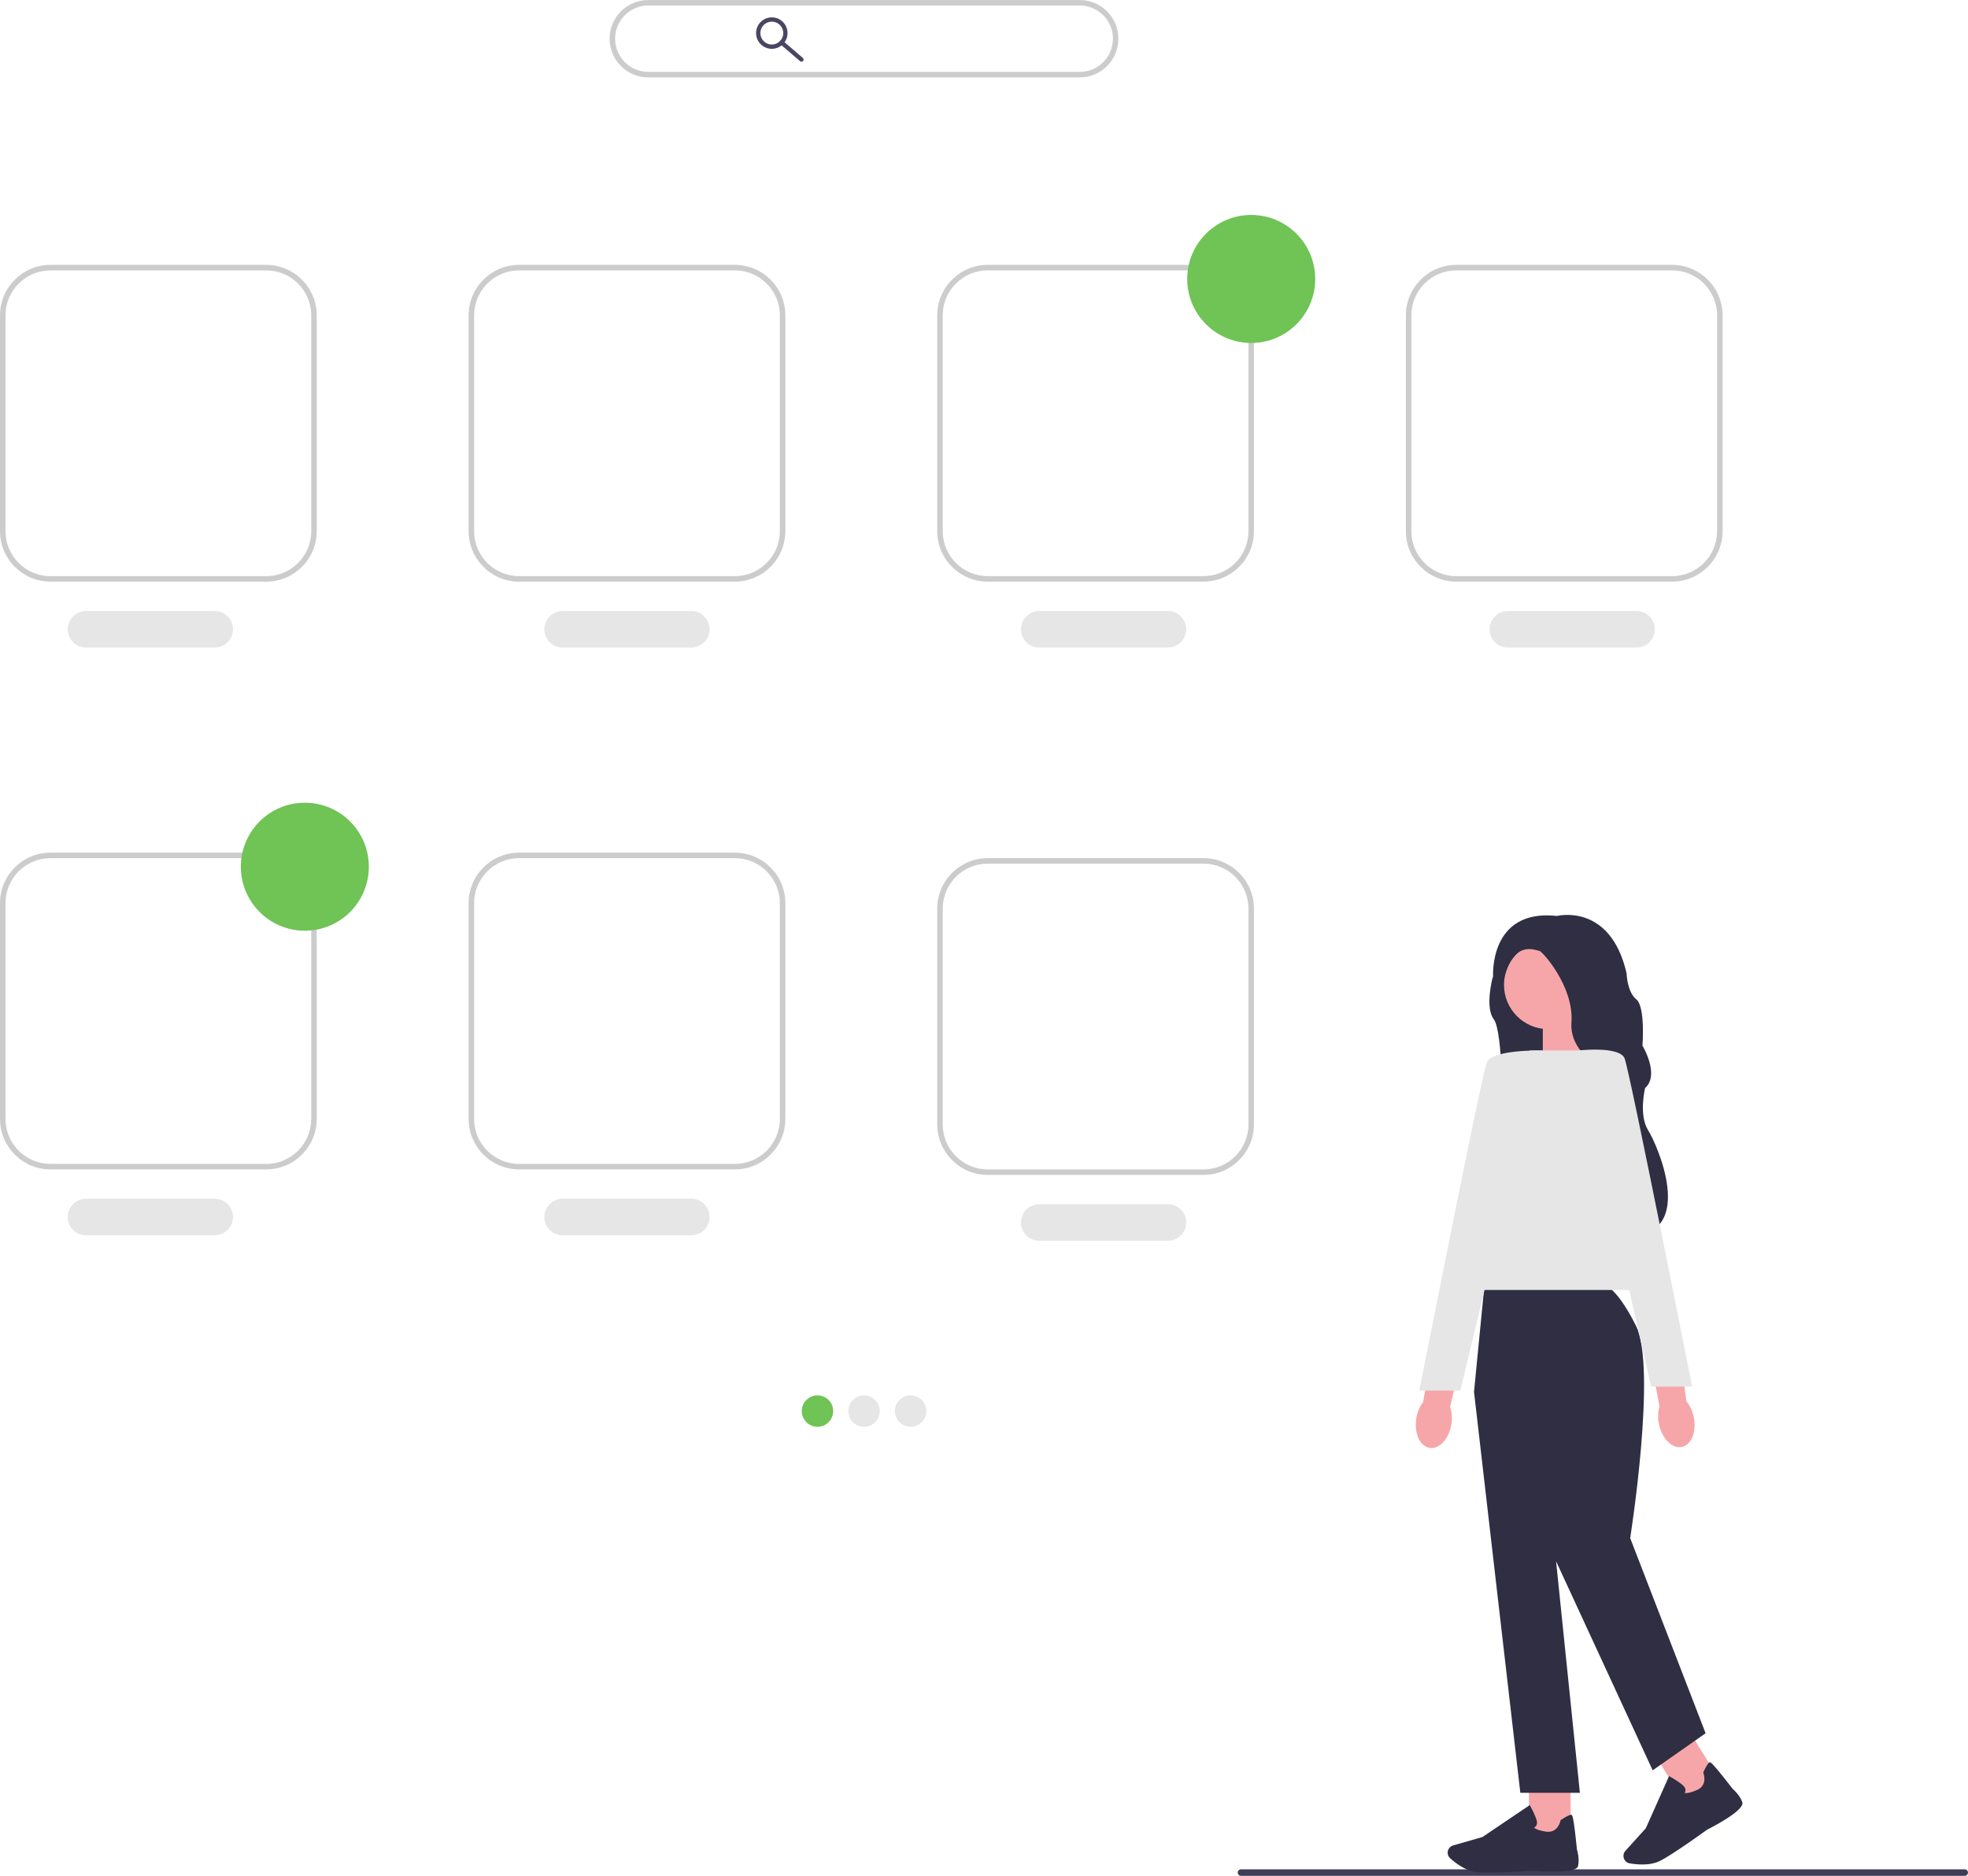
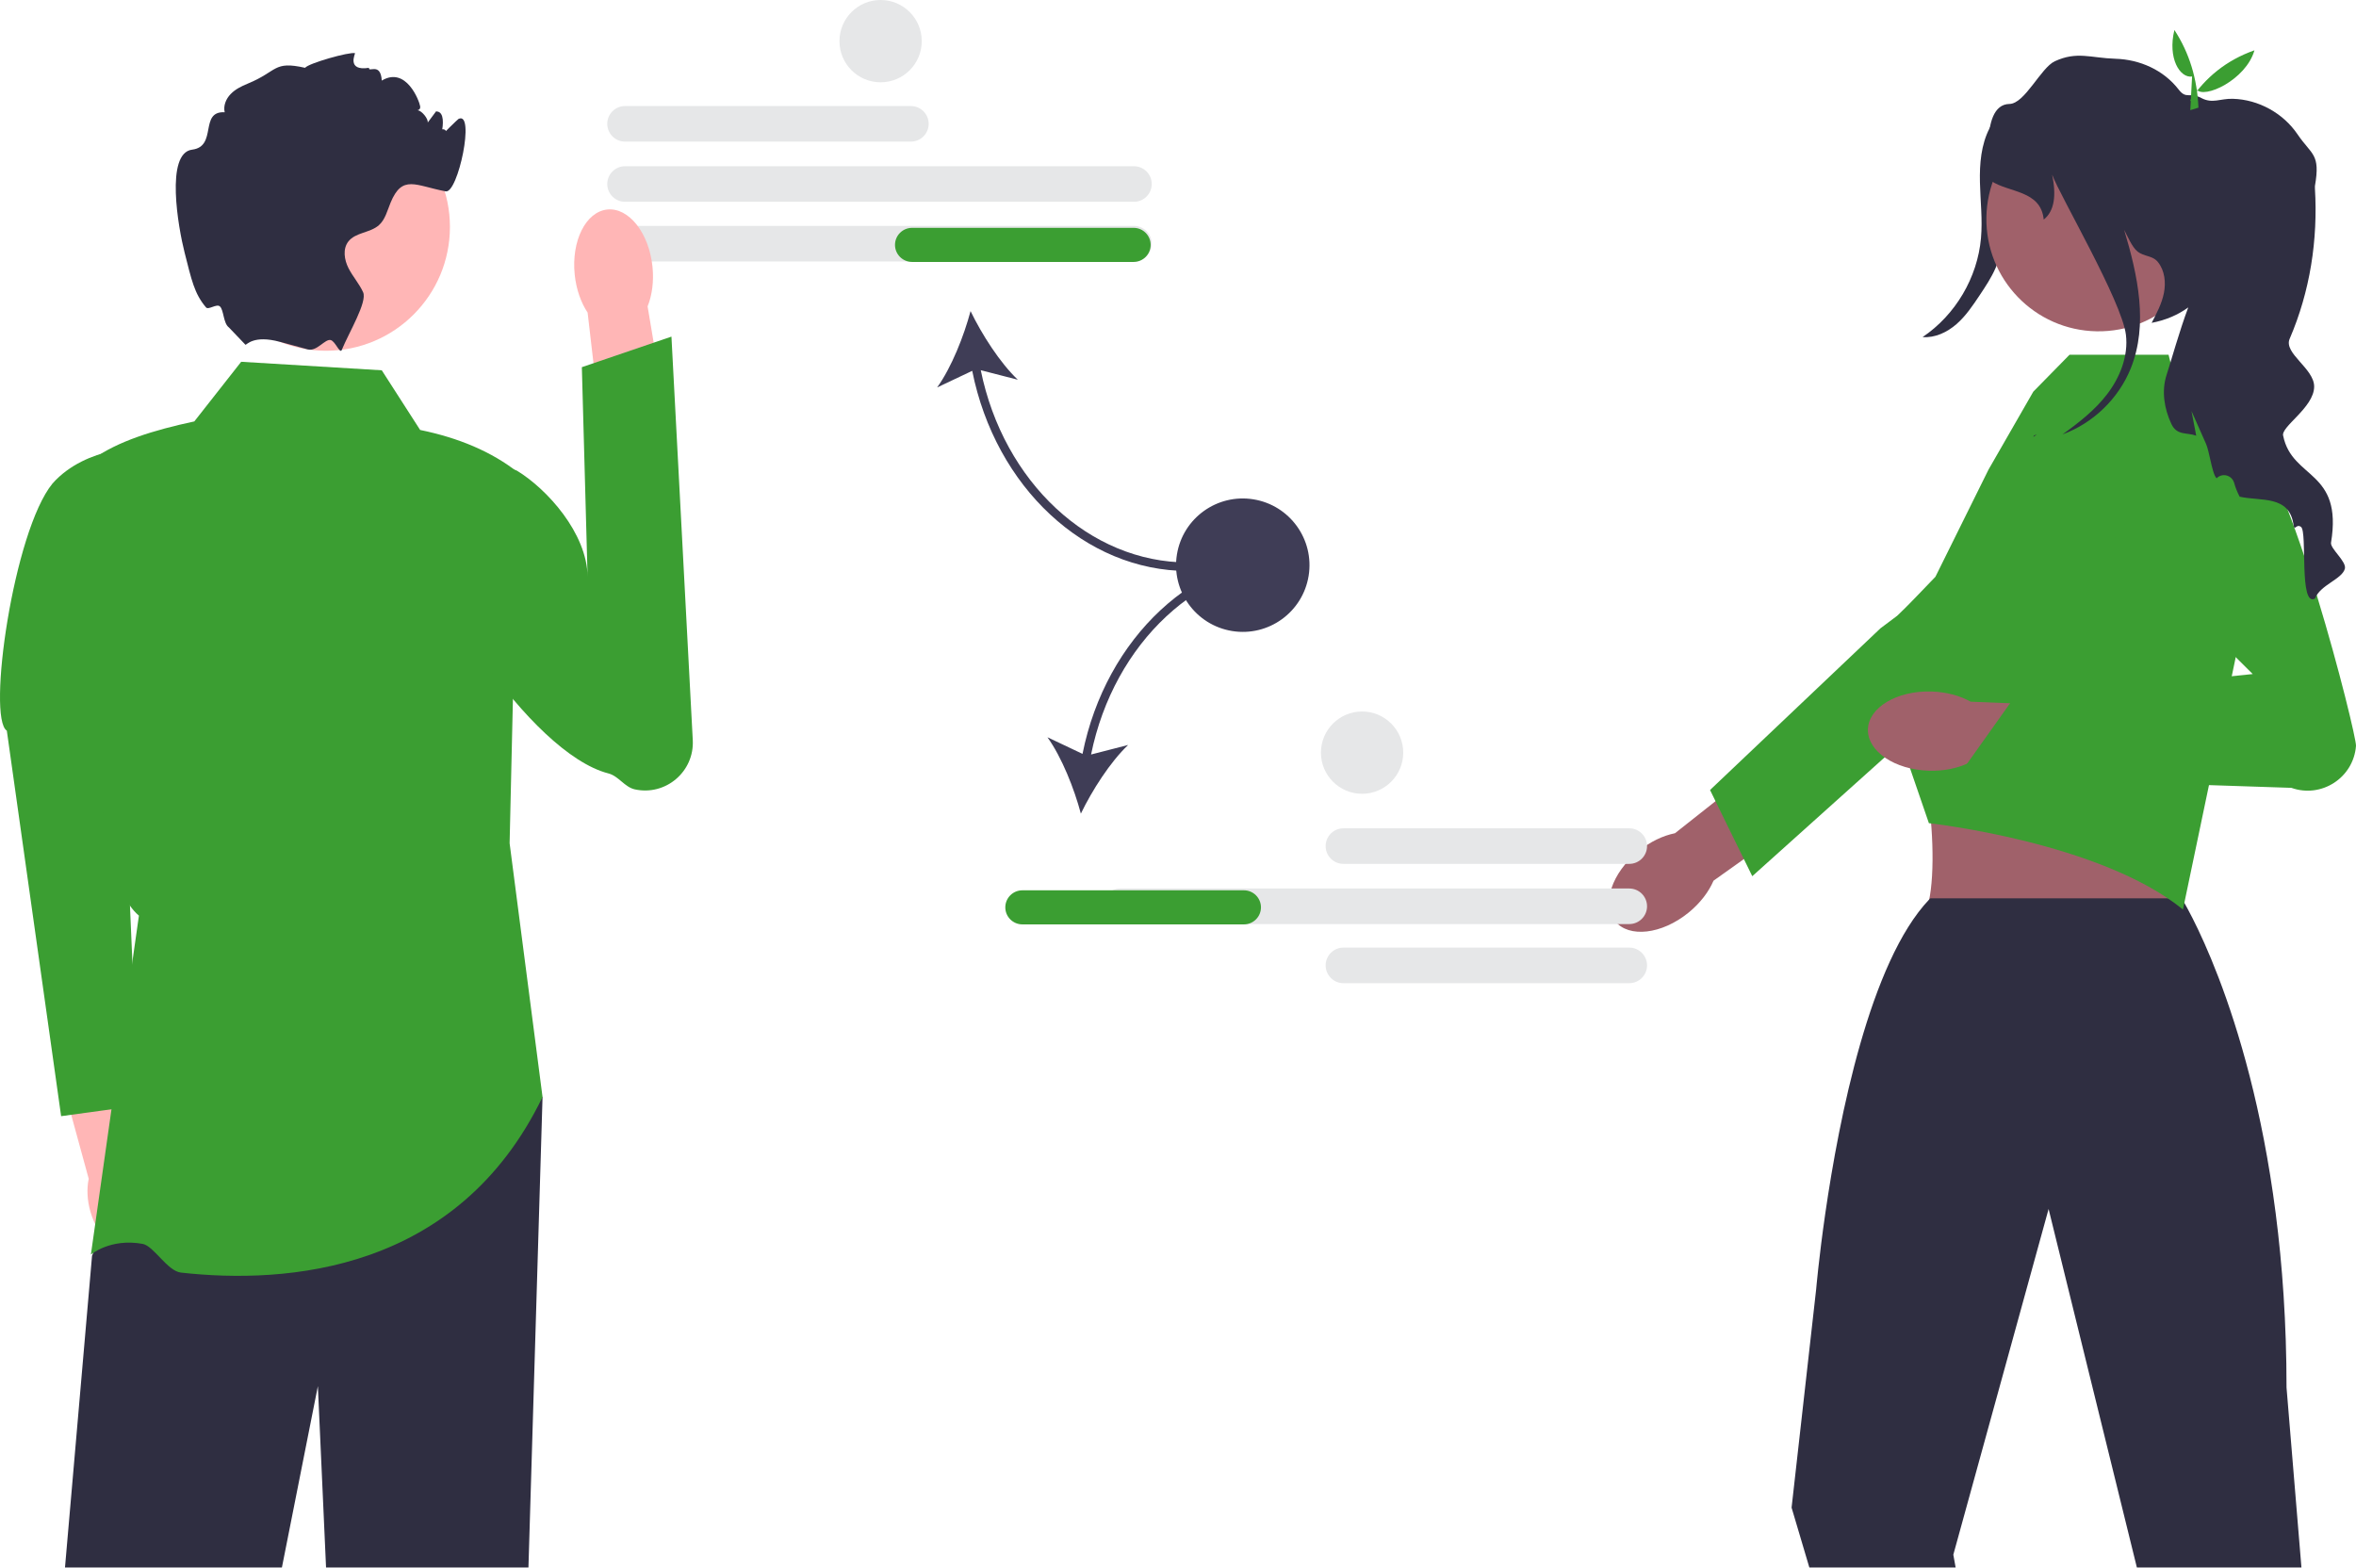
- <svg xmlns="http://www.w3.org/2000/svg" width="716.79" height="683.19" viewBox="0 0 716.79 683.19">
-   <path d="m450.81,682c0,.66.53,1.19,1.19,1.19h263.59c.66,0,1.19-.53,1.19-1.19s-.53-1.19-1.19-1.19h-263.59c-.66,0-1.19.53-1.19,1.19Z" fill="#3f3d58" />
+ <svg xmlns="http://www.w3.org/2000/svg" width="552.941" height="367.92" viewBox="0 0 552.941 367.92">
+   <path d="M213.78,33.239h-67.085c-2.301,0-4.174-1.872-4.174-4.174s1.873-4.174,4.174-4.174h67.085c2.301,0,4.174,1.872,4.174,4.174s-1.873,4.174-4.174,4.174Z" fill="#e6e7e8" />
+   <path d="M266.133,47.366h-119.438c-2.301,0-4.174-1.872-4.174-4.174s1.873-4.174,4.174-4.174h119.438c2.301,0,4.174,1.872,4.174,4.174s-1.873,4.174-4.174,4.174h0Z" fill="#e6e7e8" />
+   <path d="M266.133,61.366h-119.438c-2.301,0-4.174-1.872-4.174-4.174s1.873-4.174,4.174-4.174h119.438c2.301,0,4.174,1.872,4.174,4.174s-1.873,4.174-4.174,4.174h0Z" fill="#e6e7e8" />
+   <path d="M278.785,134.019v-2c-23.085,0-43.245-18.858-48.604-45.126l8.698,2.238c-4.207-3.986-8.457-10.659-11.094-16.112-1.557,5.854-4.466,13.212-7.841,17.922l8.23-3.899c5.472,27.328,26.498,46.976,50.611,46.976Z" fill="#3f3d56" />
+   <path d="M270.053,57.48c0,2.206-1.794,4-4,4h-52c-2.206,0-4-1.794-4-4s1.794-4,4-4h52c2.206,0,4,1.794,4,4Z" fill="#3b9e32" />
  <g>
-     <path d="m546.64,348.65l-3.05,7.63s-2.81,10.68.48,14.94,4.02,36.87.49,39.28c-3.54,2.41,44.82-22.33,44.82-22.33,0,0-18.88-43.78-19.2-43.94s-12.69-4.02-12.69-4.02l-10.84,8.43Z" fill="#2f2e43" />
-     <polygon points="578.12 386.36 561.92 391.69 561.92 368.37 576.62 368.37 578.12 386.36" fill="#f6a6a9" />
-     <path id="uuid-48393ca6-ae17-4485-8fd8-05ea309d195e-139" d="m528.6,518.76c-.88,5.34-4.44,9.17-7.96,8.56-3.52-.62-5.66-5.45-4.78-10.79.32-2.14,1.17-4.16,2.47-5.9l4.02-22.59,10.93,2.29-5.12,22.02c.67,2.08.83,4.28.44,6.41,0,0,0,0,0,0Z" fill="#f6a6a9" />
-     <rect x="556.86" y="647.44" width="15.18" height="21.53" fill="#f6a6a9" />
-     <path d="m542.08,682c-1.6,0-3.02-.04-4.09-.14-4.03-.37-7.88-3.34-9.81-5.08-.87-.78-1.15-2.03-.69-3.1h0c.32-.77.97-1.35,1.78-1.58l10.65-3.04,17.25-11.64.19.34c.07.13,1.77,3.18,2.33,5.24.22.78.16,1.44-.17,1.94-.23.35-.54.55-.8.67.31.33,1.29.99,4.3,1.47,4.4.7,5.32-3.86,5.36-4.05l.03-.15.13-.08c2.09-1.35,3.38-1.96,3.83-1.83.28.08.74.22,1.99,12.64.13.39,1,3.25.41,5.98-.65,2.97-13.63,1.95-16.23,1.71-.07,0-9.8.7-16.46.7Z" fill="#2f2e43" />
-     <rect x="606.91" y="632.91" width="15.18" height="21.53" transform="translate(-247.53 422.68) rotate(-31.95)" fill="#f6a6a9" />
-     <path d="m598.14,679.05c-1.78,0-3.42-.21-4.58-.42-1.15-.2-2.04-1.11-2.23-2.26h0c-.13-.83.11-1.66.67-2.28l7.43-8.22,8.48-19,.35.19c.13.07,3.18,1.76,4.75,3.21.6.55.9,1.14.88,1.74,0,.42-.17.76-.32.99.44.11,1.62.16,4.43-1.03,4.1-1.73,2.48-6.09,2.4-6.28l-.06-.14.07-.14c1.06-2.25,1.83-3.46,2.28-3.58.28-.08.75-.2,8.38,9.67.31.26,2.57,2.22,3.51,4.86,1.02,2.87-10.54,8.87-12.86,10.04-.07.06-12.17,8.85-17.13,11.35-1.97.99-4.3,1.3-6.43,1.3Z" fill="#2f2e43" />
-     <path d="m583.21,467.41h-42.48l-3.86,39.52,16.87,146.02h21.69l-8.67-84.34,35.18,76.14,19.28-13.49-27.47-71.08s9.81-61.93,2.1-77.35c-7.71-15.42-12.63-15.42-12.63-15.42Z" fill="#2f2e43" />
-     <polygon points="604.34 469.82 530.6 469.82 557.11 382.59 586.51 382.59 604.34 469.82" fill="#e6e6e6" />
-     <path d="m561.75,382.6s-18.31-.48-20.24,4.34c-1.93,4.82-24.58,119.52-24.58,119.52h14.94l29.88-123.86Z" fill="#e6e6e6" />
-     <circle cx="563.93" cy="358.68" r="16.14" fill="#f6a6a9" />
-     <path d="m567.06,333.6s19.44-4.98,25.38,20.88c0,0,.16,6.75,3.53,9.48,3.37,2.73,2.25,16.87,2.25,16.87,0,0,6.43,10.6.96,15.42,0,0-2.41,9.8,1.12,15.42,3.53,5.62,16.87,36.55-5.3,38.43,0,0-11.24-6.79-5.94-27.03,5.3-20.24-.64-31.42-.64-31.42,0,0-17.03-6.17-16.06-19.35.96-13.17-10.92-26.18-11.73-26.02s-9.16-4.66-12.85,10.12l-3.96-.67s-1.66-24.87,23.24-22.14Z" fill="#2f2e43" />
    <g>
-       <path id="uuid-5634515f-d760-4925-b0a8-442b9e09929d-140" d="m616.92,516.16c1.08,5.31-.89,10.15-4.4,10.83-3.51.67-7.22-3.08-8.3-8.39-.46-2.11-.39-4.31.21-6.39l-4.27-22.54,11.03-1.74,3.03,22.41c1.37,1.71,2.29,3.71,2.69,5.84,0,0,0,0,0,0Z" fill="#f6a6a9" />
-       <path d="m573.66,382.7s16.13-2.04,18.06,2.78c1.93,4.82,24.58,119.52,24.58,119.52h-14.94s-27.69-122.29-27.69-122.29Z" fill="#e6e6e6" />
+       <path d="M35.904,280.297c-.792-2.756-2.147-5.108-3.761-6.785l-5.864-26.73-12.781,3.131,7.324,26.778c-.482,2.266-.385,4.97,.406,7.727,1.808,6.297,6.56,10.479,10.612,9.341,4.053-1.138,5.872-7.165,4.063-13.462h-0Z" fill="#ffb6b6" />
+       <path d="M34.136,104.956s-13.805-.476-21.805,8.524C3.165,124.676-3.1,168.547,1.603,171.501l12.743,90.485,18.171-2.497-4.663-108.569,6.282-45.964v0Z" fill="#3b9e32" />
+     </g>
+     <polygon points="127.331 257.48 124.023 367.917 76.523 367.917 74.603 325.347 66.163 367.917 15.253 367.917 21.603 294.737 28.163 279.347 32.603 268.917 127.331 257.48" fill="#2f2e41" />
+     <path d="M89.603,86.917l-33-2-11,14c-9.5,2.034-18.081,4.66-24,9,1.416,41.926-1.695,96.442,11,107l-11.273,79.563s4.546-3.895,12.14-2.52c2.623,.475,5.79,6.385,9.014,6.743,24.77,2.752,64.937-.078,84.846-41.223l-7.727-59.563,2-87c-6.252-4.942-14.026-8.154-23-10l-9-14v-0Z" fill="#3b9e32" />
+     <g>
+       <path d="M153.134,62.578c.358,3.467-.097,6.727-1.144,9.341l5.497,32.812-15.69,2.159-3.887-33.517c-1.559-2.345-2.671-5.444-3.029-8.911-.818-7.92,2.605-14.763,7.645-15.283s9.789,5.478,10.607,13.398v0h-0Z" fill="#ffb6b6" />
+       <path d="M100.971,113.424c-1.643,2.424-1.185,5.148-1.577,8.422-1.665,13.896,24.964,54.96,43.39,59.688,2.418,.62,3.795,3.229,6.236,3.753h0c7.23,1.554,13.961-4.184,13.57-11.569l-5.005-94.708-21.027,7.172,1.346,49.171c-.134-10.187-9.488-20.559-16.573-24.873,0,0-14.351-5.922-20.36,2.944Z" fill="#3b9e32" />
+     </g>
+     <g>
+       <circle cx="76.528" cy="53.262" r="29.068" fill="#ffb6b6" />
+       <path d="M103.603,31.917c-.25,.06,3.826-3.913,4-4,4-2-.11,17.55-3,17-7.11-1.35-10.18-4.03-12.94,2.66-.77,1.86-1.25,3.96-2.75,5.29-2.06,1.81-5.48,1.66-7.16,3.82-1.35,1.74-.96,4.3,.04,6.26,1,1.97,2.52,3.64,3.43,5.65,1.02,2.26-3.33,9.45-4.99,13.49v.01l-.01,.024c-.441,1.06-1.489-1.993-2.596-2.298-1.324-.365-3.275,2.762-5.384,2.194-.01,0-.02-.01-.03-.01-2.01-.56-4.25-1.16-6.47-1.76h-.01c-6.25-1.7-7.83,.74-8.13,.67l-3.88-4.06c-1.332-.97-1.181-4.099-2.12-4.94-.768-.687-2.682,.901-3.246,.24-2.766-3.24-3.403-6.481-5.034-12.88-1.49-5.85-4.58-23.36,1.77-24.15,5.99-.75,1.61-9.09,7.64-8.78-.36-1.52,.31-3.15,1.4-4.27,1.08-1.13,2.52-1.83,3.97-2.43,7.15-2.92,5.96-5.43,13.5-3.73,.75-1.05,10.367-3.787,11.727-3.437,.1,.02-2.097,4.287,3.273,3.437-.2,1.23,2.727-1.437,3,3,5.727-3.437,8.81,4.79,9,6,.25,1.51-2.03,.74-.51,.97,.9,.14,2.44,1.97,2.29,2.88,.65-.88,1.3-1.75,1.96-2.63,.12,.01,.23,.03,.35,.05,3.04,.58-.445,10.518-.32,7.42,.23-5.69,4.26-2.36,1.23-1.69h0Z" fill="#2f2e41" />
    </g>
  </g>
-   <path d="m96.98,211.83H18.38c-10.13,0-18.38-8.24-18.38-18.38v-78.6c0-10.13,8.24-18.38,18.38-18.38h78.6c10.13,0,18.38,8.24,18.38,18.38v78.6c0,10.13-8.24,18.38-18.38,18.38ZM18.38,98.48c-9.03,0-16.38,7.35-16.38,16.38v78.6c0,9.03,7.35,16.38,16.38,16.38h78.6c9.03,0,16.38-7.35,16.38-16.38v-78.6c0-9.03-7.35-16.38-16.38-16.38H18.38Z" fill="#ccc" />
-   <path d="m267.66,211.83h-78.6c-10.13,0-18.38-8.24-18.38-18.38v-78.6c0-10.13,8.24-18.38,18.38-18.38h78.6c10.13,0,18.38,8.24,18.38,18.38v78.6c0,10.13-8.24,18.38-18.38,18.38Zm-78.6-113.36c-9.03,0-16.38,7.35-16.38,16.38v78.6c0,9.03,7.35,16.38,16.38,16.38h78.6c9.03,0,16.38-7.35,16.38-16.38v-78.6c0-9.03-7.35-16.38-16.38-16.38h-78.6Z" fill="#ccc" />
-   <path d="m267.66,425.9h-78.6c-10.13,0-18.38-8.24-18.38-18.38v-78.6c0-10.13,8.24-18.38,18.38-18.38h78.6c10.13,0,18.38,8.24,18.38,18.38v78.6c0,10.13-8.24,18.38-18.38,18.38Zm-78.6-113.36c-9.03,0-16.38,7.35-16.38,16.38v78.6c0,9.03,7.35,16.38,16.38,16.38h78.6c9.03,0,16.38-7.35,16.38-16.38v-78.6c0-9.03-7.35-16.38-16.38-16.38h-78.6Z" fill="#ccc" />
-   <path d="m96.98,425.9H18.38c-10.13,0-18.38-8.24-18.38-18.38v-78.6c0-10.13,8.24-18.38,18.38-18.38h78.6c10.13,0,18.38,8.24,18.38,18.38v78.6c0,10.13-8.24,18.38-18.38,18.38Zm-78.6-113.36c-9.03,0-16.38,7.35-16.38,16.38v78.6c0,9.03,7.35,16.38,16.38,16.38h78.6c9.03,0,16.38-7.35,16.38-16.38v-78.6c0-9.03-7.35-16.38-16.38-16.38H18.38Z" fill="#ccc" />
-   <circle cx="111.03" cy="315.66" r="23.31" fill="#70c355" />
-   <path d="m438.34,211.83h-78.6c-10.13,0-18.38-8.24-18.38-18.38v-78.6c0-10.13,8.24-18.38,18.38-18.38h78.6c10.13,0,18.38,8.24,18.38,18.38v78.6c0,10.13-8.24,18.38-18.38,18.38Zm-78.6-113.36c-9.03,0-16.38,7.35-16.38,16.38v78.6c0,9.03,7.35,16.38,16.38,16.38h78.6c9.03,0,16.38-7.35,16.38-16.38v-78.6c0-9.03-7.35-16.38-16.38-16.38h-78.6Z" fill="#ccc" />
-   <circle cx="455.72" cy="101.6" r="23.31" fill="#70c355" />
-   <path d="m78.21,235.83H31.32c-3.67,0-6.65-2.98-6.65-6.65s2.98-6.65,6.65-6.65h46.89c3.67,0,6.65,2.98,6.65,6.65s-2.98,6.65-6.65,6.65Z" fill="#e6e6e6" />
-   <path d="m251.8,235.83h-46.89c-3.67,0-6.65-2.98-6.65-6.65s2.98-6.65,6.65-6.65h46.89c3.67,0,6.65,2.98,6.65,6.65s-2.98,6.65-6.65,6.65Z" fill="#e6e6e6" />
-   <path d="m425.4,235.83h-46.89c-3.67,0-6.65-2.98-6.65-6.65s2.98-6.65,6.65-6.65h46.89c3.67,0,6.65,2.98,6.65,6.65s-2.98,6.65-6.65,6.65Z" fill="#e6e6e6" />
-   <path d="m438.34,427.9h-78.6c-10.13,0-18.38-8.24-18.38-18.38v-78.6c0-10.13,8.24-18.38,18.38-18.38h78.6c10.13,0,18.38,8.24,18.38,18.38v78.6c0,10.13-8.24,18.38-18.38,18.38Zm-78.6-113.36c-9.03,0-16.38,7.35-16.38,16.38v78.6c0,9.03,7.35,16.38,16.38,16.38h78.6c9.03,0,16.38-7.35,16.38-16.38v-78.6c0-9.03-7.35-16.38-16.38-16.38h-78.6Z" fill="#ccc" />
-   <path d="m425.4,451.89h-46.89c-3.67,0-6.65-2.98-6.65-6.65s2.98-6.65,6.65-6.65h46.89c3.67,0,6.65,2.98,6.65,6.65s-2.98,6.65-6.65,6.65Z" fill="#e6e6e6" />
-   <path d="m609.03,211.83h-78.6c-10.13,0-18.38-8.24-18.38-18.38v-78.6c0-10.13,8.24-18.38,18.38-18.38h78.6c10.13,0,18.38,8.24,18.38,18.38v78.6c0,10.13-8.24,18.38-18.38,18.38Zm-78.6-113.36c-9.03,0-16.38,7.35-16.38,16.38v78.6c0,9.03,7.35,16.38,16.38,16.38h78.6c9.03,0,16.38-7.35,16.38-16.38v-78.6c0-9.03-7.35-16.38-16.38-16.38h-78.6Z" fill="#ccc" />
-   <path d="m596.08,235.83h-46.89c-3.67,0-6.65-2.98-6.65-6.65s2.98-6.65,6.65-6.65h46.89c3.67,0,6.65,2.98,6.65,6.65s-2.98,6.65-6.65,6.65Z" fill="#e6e6e6" />
-   <path d="m78.21,449.89H31.32c-3.67,0-6.65-2.98-6.65-6.65s2.98-6.65,6.65-6.65h46.89c3.67,0,6.65,2.98,6.65,6.65s-2.98,6.65-6.65,6.65Z" fill="#e6e6e6" />
-   <path d="m251.8,449.89h-46.89c-3.67,0-6.65-2.98-6.65-6.65s2.98-6.65,6.65-6.65h46.89c3.67,0,6.65,2.98,6.65,6.65s-2.98,6.65-6.65,6.65Z" fill="#e6e6e6" />
+   <path d="M474.37,25.958c-1.074,8.827-2.248,17.643-3.52,26.443-.517,3.575-1.063,7.194-2.502,10.508-.982,2.261-2.357,4.327-3.724,6.378-1.616,2.424-3.258,4.879-5.453,6.795s-5.045,3.262-7.949,3.036c7.706-5.188,12.886-13.962,13.704-23.215,.385-4.35-.143-8.722-.244-13.088-.101-4.366,.264-8.883,2.278-12.758s5.993-6.976,10.358-6.866l-2.948,2.766h0Z" fill="#2f2e41" />
  <g>
-     <circle cx="297.74" cy="513.92" r="5.72" fill="#70c355" />
-     <circle cx="314.7" cy="513.92" r="5.72" fill="#e6e6e6" />
-     <circle cx="331.66" cy="513.92" r="5.72" fill="#e6e6e6" />
+     <path d="M396.268,214.231h0c-6.271,5.086-13.977,5.974-17.214,1.983s-.777-11.348,5.494-16.434c2.745-2.226,5.765-3.648,8.565-4.208l26.84-21.217,9.688,12.807-27.488,19.556c-1.126,2.624-3.141,5.285-5.886,7.512h-0l0,0Z" fill="#a0616a" />
+     <path d="M401.338,185.428l39.993-37.948,4-3s22.958-22.366,28.902-22.879c2.518-.216,5.036,.411,7.157,1.789,3.427,2.222,5.202,5.88,5.202,9.566,0,3.081-1.241,6.176-3.78,8.455l-36.614,32.869-15.576,13.982-19.371,17.394-1.97-4.011-6.659-13.592-1.284-2.626v0l0-0Z" fill="#3b9e32" />
  </g>
-   <path d="m393.26,28.19h-157.14c-7.77,0-14.09-6.32-14.09-14.09s6.32-14.09,14.09-14.09h157.14c7.77,0,14.09,6.32,14.09,14.09s-6.32,14.09-14.09,14.09ZM236.13,2c-6.67,0-12.09,5.43-12.09,12.09s5.43,12.09,12.09,12.09h157.14c6.67,0,12.09-5.43,12.09-12.09s-5.43-12.09-12.09-12.09h-157.14Z" fill="#ccc" />
+   <path d="M486.853,159.746l-40.043,12.265c6.704,1.889,9.511,42.74,3.272,44.008,0,0,66.365,4.72,62.743,0-4.414-5.754,1.506-43.992,4.329-44.008l-30.301-12.265Z" fill="#a0616a" />
+   <path d="M540.136,367.92l-3.5-42.24c0-15.11-.98-28.76-2.55-40.93-6.29-48.85-22.06-73.89-22.06-73.89h-59c-.08,.09-.16,.16-.24,.25l-.01,.01c-13.92,14.63-21.16,51.42-24.38,73.63-1.53,10.57-2.15,17.84-2.15,17.84l-5.77,51.28,4.17,14.05h34.33l-.54-3.01,22.09-80.16,.27-.98,.24,.98,20.48,83.17h38.62v-0Z" fill="#2f2e41" />
+   <path d="M454.235,135.379l12.467-25.167,10.505-18.284,8.495-8.657h23.249l2.164,8.657,12.986,7.214,4.593,36.073-16.365,78.265c-19.479-15.872-59.628-20.268-59.628-20.268l-6.505-18.931-4.3-22.805-.519-2.727,12.857-13.37h0v0Z" fill="#3b9e32" />
  <g>
-     <path d="m281.11,17.78c-3.16,0-5.73-2.57-5.73-5.73s2.57-5.73,5.73-5.73,5.73,2.57,5.73,5.73-2.57,5.73-5.73,5.73Zm0-9.9c-2.3,0-4.17,1.87-4.17,4.17s1.87,4.17,4.17,4.17,4.17-1.87,4.17-4.17-1.87-4.17-4.17-4.17Z" fill="#484662" />
-     <path d="m291.91,22.47c-.18,0-.36-.06-.51-.19l-7.24-6.21c-.33-.28-.36-.77-.08-1.1.28-.33.77-.36,1.1-.08l7.24,6.21c.33.28.36.77.08,1.1-.15.18-.37.27-.59.27Z" fill="#484662" />
+     <path d="M452.74,180.905h0c-8.07-.229-14.495-4.578-14.349-9.714,.146-5.136,6.806-9.113,14.877-8.884,3.533,.1,6.75,.99,9.239,2.39l34.185,1.399-.998,16.028-33.593-3.081c-2.564,1.256-5.827,1.962-9.359,1.862h-0l-0,0Z" fill="#a0616a" />
+     <path d="M496.457,126.198l32.246,32.014-56.168,5.752-13.053,18.36,78.288,2.596c7.064,2.515,14.587-2.366,15.169-9.842v-0c.196-2.524-15.887-66.572-25.624-72.518-11.412-6.969-30.858,23.638-30.858,23.638l6.369-10.603-6.369,10.603Z" fill="#3b9e32" />
  </g>
+   <circle cx="492.526" cy="51.433" r="26.333" transform="translate(433.1594 543.0663) rotate(-89.07621)" fill="#a0616a" />
+   <path d="M550.331,133.48c-.66,2.5-5.8,3.79-7,7-3.82,2.18-1.75-15.63-3.29-16.8-1.19-.89-1.51,1.26-1.78-.59-1.02-6.94-7.69-5.39-12.63-6.51-.56-1.09-.99-2.15-1.27-3.18-.5-1.86-2.78-2.51-4.13-1.14-.61-.54-1.05-2.45-1.48-4.36-.31-1.39-.62-2.78-.98-3.66l-3.44-7.76,1.11,5.78c-2.25-.81-4.52,.03-5.83-2.75-1.68-3.57-2.35-7.75-1.13-11.5,1.11-3.4,2.98-10.21,5.09-15.85-2.39,1.73-5.26,2.99-8.59,3.62,1.18-2.24,2.38-4.52,2.88-7.01,.49-2.49,.19-5.26-1.39-7.24-1.3-1.63-3.22-1.22-4.84-2.53-1.26-1.02-2.35-3.63-3.11-5.06,3.24,10.77,5.69,22.21,1.57,32.49-2.85,7.12-8.85,12.91-16.05,15.54,3.83-2.74,7.57-5.66,10.44-9.38,3.07-3.99,5.07-9.03,4.46-14.03-.96-7.85-15.52-32.68-17.31-37.56,.98,4.77,.6,8.49-1.98,10.54-.67-6.92-8.21-6.29-12.32-9.06,0,0-3.18-17.97,4.28-18.08,3.6-.05,7.37-8.51,10.64-10.02,5.22-2.41,8.42-.77,14.21-.59,5.78,.17,11.33,2.66,14.86,7.23,1.85,2.39,2.53,.49,5.31,1.98,2.64,1.41,4.42,.1,7.41,.19,5.99,.16,11.8,3.36,15.16,8.31,3.36,4.96,5.43,4.5,4.1,12.17-.02,.09-.02,.27,0,.54,.73,12.08-1.14,24.19-5.93,35.31-1.48,3.42,5.759,6.95,5.749,11.22-.01,4.96-7.999,9.48-7.259,11.6,2.12,10.21,14.03,7.94,11.22,25.03-.23,1.39,3.69,4.44,3.25,6.11Z" fill="#2f2e41" />
+   <path d="M477.378,102.211c.22-.07,.44-.15,.66-.24-.28,.2-.55,.39-.83,.59l.17-.35Z" fill="#2f2e41" />
+   <path d="M514.47,17.96c-2.865,.426-5.775-4.327-4.148-10.918,3.544,5.42,5.356,11.521,5.641,18.222l-1.91,.592,.417-7.896Z" fill="#3b9e32" />
+   <path d="M529.106,11.808c-1.955,6.927-11.882,11.562-13.635,9.152l-.201,4.131-1.227-1.579c3.56-5.294,8.413-9.356,15.063-11.704h0Z" fill="#3b9e32" />
+   <g>
+     <path d="M311.121,198.594c0-2.301,1.873-4.174,4.174-4.174h67.085c2.301,0,4.174,1.873,4.174,4.174s-1.873,4.174-4.174,4.174h-67.085c-2.301,0-4.174-1.873-4.174-4.174Z" fill="#e6e7e8" />
+     <path d="M311.121,226.594c0-2.301,1.873-4.174,4.174-4.174h67.085c2.301,0,4.174,1.873,4.174,4.174s-1.873,4.174-4.174,4.174h-67.085c-2.301,0-4.174-1.873-4.174-4.174Z" fill="#e6e7e8" />
+     <path d="M262.941,216.895c-2.301,0-4.174-1.873-4.174-4.174s1.873-4.174,4.174-4.174h119.438c2.301,0,4.174,1.873,4.174,4.174s-1.873,4.174-4.174,4.174h-119.438Z" fill="#e6e7e8" />
+   </g>
+   <g>
+     <path d="M254.062,176.947l-8.23-3.899c3.376,4.711,6.284,12.068,7.841,17.922,2.637-5.453,6.887-12.126,11.094-16.112l-8.698,2.238c5.36-26.268,25.519-45.126,48.604-45.126v-2c-24.113,0-45.139,19.648-50.611,46.976Z" fill="#3f3d56" />
+     <path d="M291.941,216.971h-52c-2.206,0-4-1.794-4-4s1.794-4,4-4h52c2.206,0,4,1.794,4,4s-1.794,4-4,4Z" fill="#3b9e32" />
+   </g>
+   <circle cx="291.673" cy="132.657" r="15.657" transform="translate(114.008 399.3151) rotate(-80.78253)" fill="#3f3d56" />
+   <circle cx="206.673" cy="9.657" r="9.657" fill="#e6e7e8" />
+   <circle cx="319.673" cy="176.657" r="9.657" fill="#e6e7e8" />
</svg>
